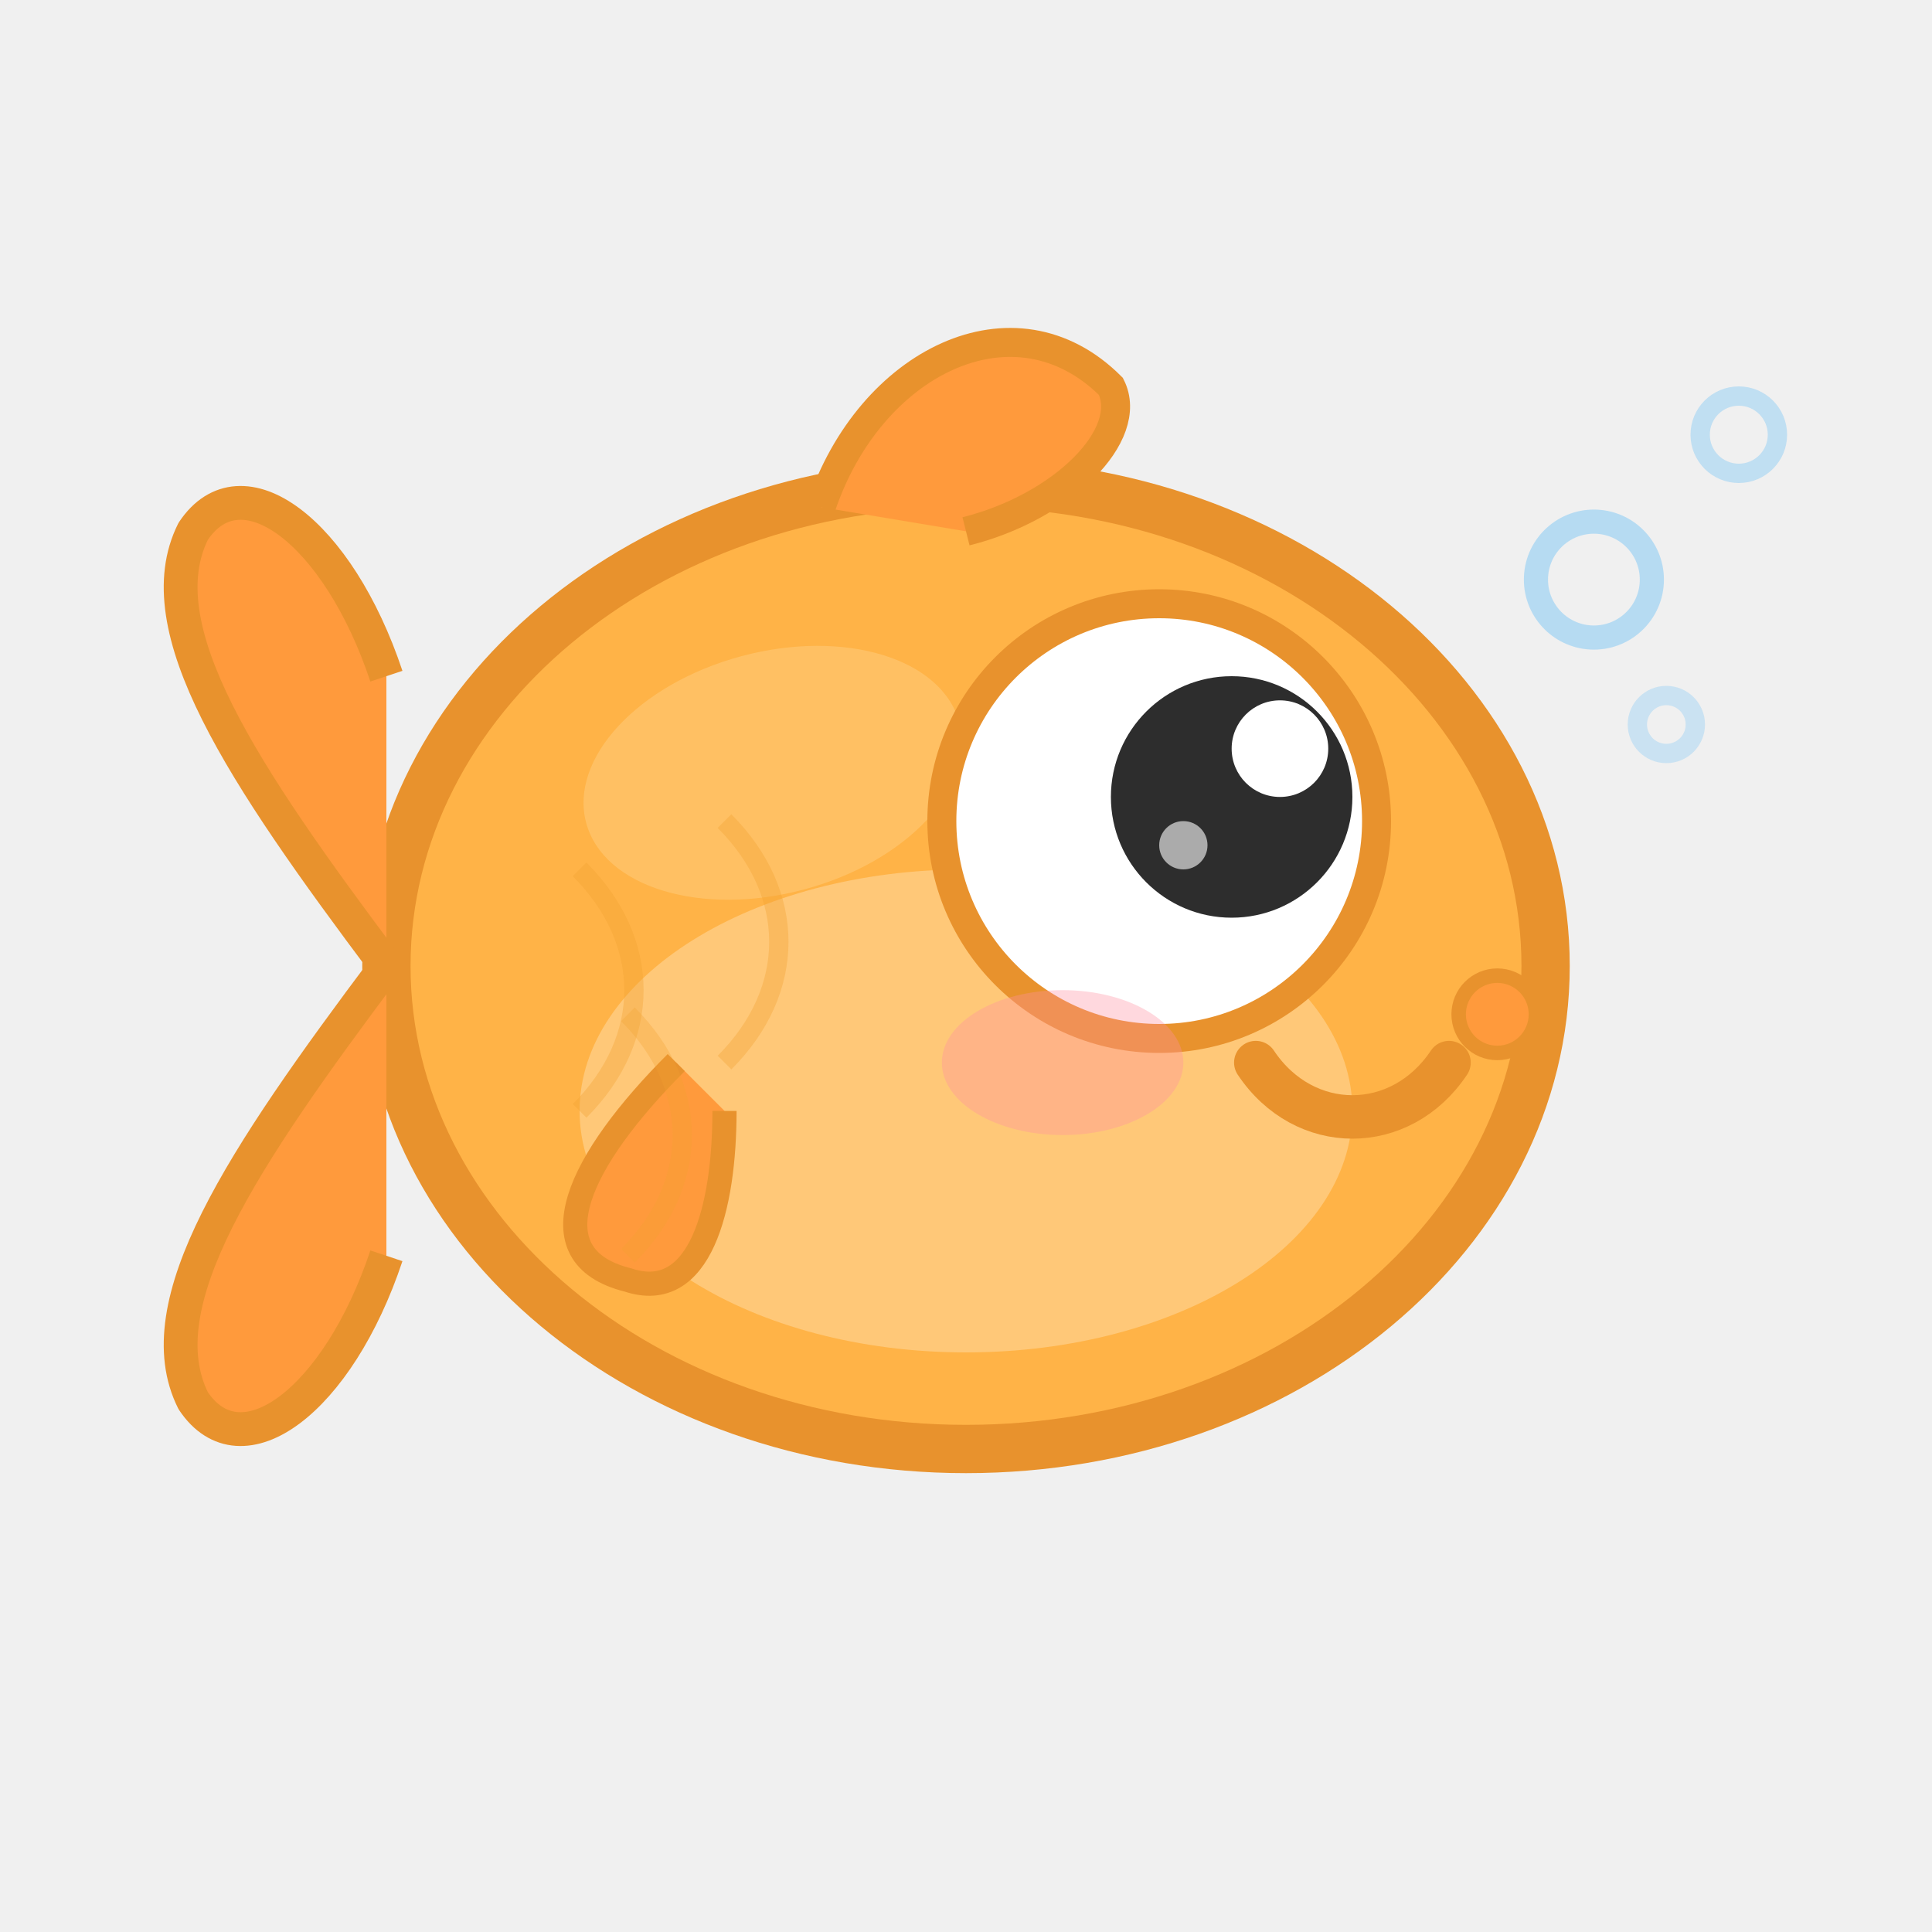
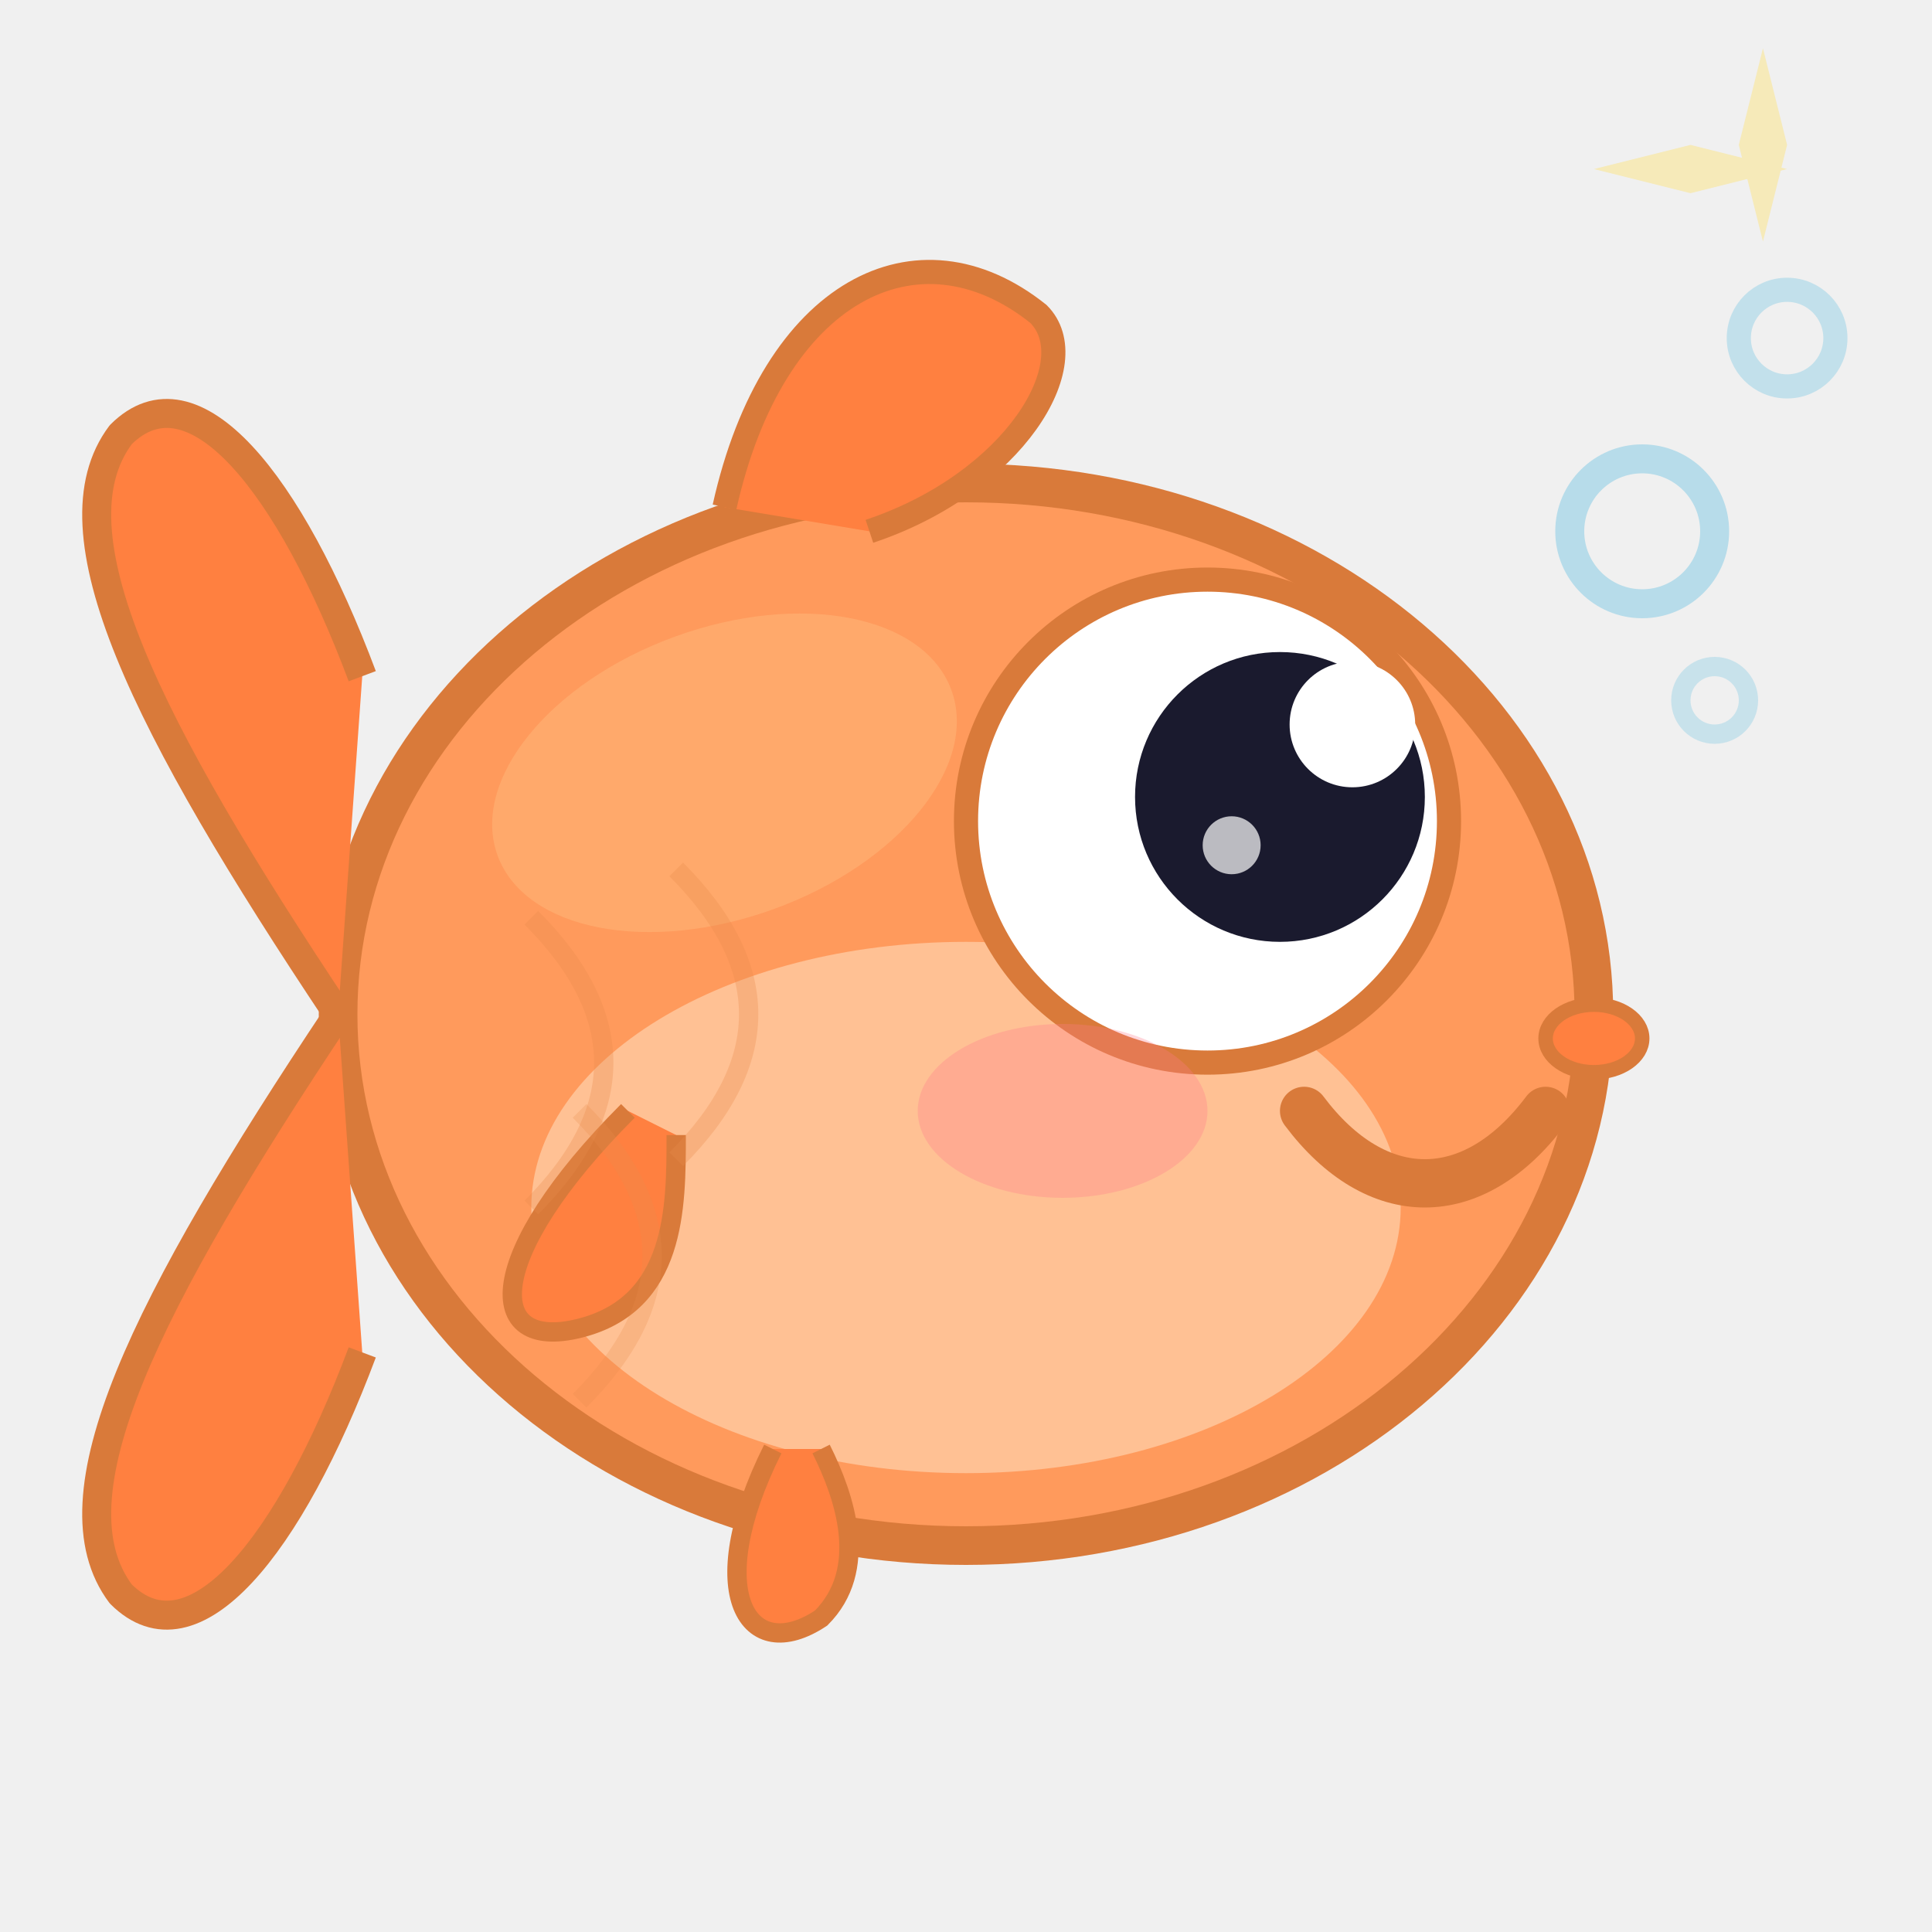
<svg xmlns="http://www.w3.org/2000/svg" width="40" height="40" viewBox="0 0 40 40">
-   <ellipse cx="20" cy="20" rx="12" ry="10" fill="#FFB347" stroke="#E8922D" stroke-width="1" />
-   <ellipse cx="20" cy="23" rx="8" ry="5" fill="#FFD699" opacity="0.6" />
-   <ellipse cx="16" cy="16" rx="4" ry="2.5" fill="#FFCE80" opacity="0.5" transform="rotate(-15 16 16)" />
-   <path d="M8 20C5 16 3 13 4 11C5 9.5 7 11 8 14" fill="#FF9A3C" stroke="#E8922D" stroke-width="0.7" stroke-linejoin="round" />
-   <path d="M8 20C5 24 3 27 4 29C5 30.5 7 29 8 26" fill="#FF9A3C" stroke="#E8922D" stroke-width="0.7" stroke-linejoin="round" />
-   <path d="M17 10.5C18 7.5 21 6 23 8C23.5 9 22 10.5 20 11" fill="#FF9A3C" stroke="#E8922D" stroke-width="0.6" />
-   <path d="M14 22C12 24 11 26 13 26.5C14.5 27 15 25 15 23" fill="#FF9A3C" stroke="#E8922D" stroke-width="0.5" />
-   <circle cx="24" cy="17" r="4.5" fill="white" stroke="#E8922D" stroke-width="0.6" />
-   <circle cx="25.5" cy="16.5" r="2.5" fill="#2D2D2D" />
-   <circle cx="26.5" cy="15.5" r="1" fill="white" />
-   <circle cx="24.5" cy="17.5" r="0.5" fill="white" opacity="0.6" />
-   <ellipse cx="22" cy="22" rx="2.5" ry="1.5" fill="#FF8FA0" opacity="0.35" />
-   <path d="M26 22C27 23.5 29 23.5 30 22" fill="none" stroke="#E8922D" stroke-width="0.9" stroke-linecap="round" />
-   <circle cx="31" cy="21" r="0.8" fill="#FF9A3C" stroke="#E8922D" stroke-width="0.3" />
-   <path d="M12 18C13.5 19.5 13.5 21.5 12 23" fill="none" stroke="#F0A030" stroke-width="0.4" opacity="0.35" />
-   <path d="M15 17C16.5 18.5 16.5 20.5 15 22" fill="none" stroke="#F0A030" stroke-width="0.4" opacity="0.35" />
-   <path d="M13 21C14.5 22.5 14.5 24.5 13 26" fill="none" stroke="#F0A030" stroke-width="0.4" opacity="0.3" />
-   <circle cx="33" cy="12" r="1.2" fill="none" stroke="#90CDF4" stroke-width="0.5" opacity="0.6" />
-   <circle cx="36" cy="9" r="0.8" fill="none" stroke="#90CDF4" stroke-width="0.4" opacity="0.5" />
-   <circle cx="34.5" cy="15" r="0.6" fill="none" stroke="#90CDF4" stroke-width="0.4" opacity="0.4" />
+   <ellipse cx="20" cy="21" rx="13" ry="11" fill="#FF9A5C" stroke="#D97A3A" stroke-width="0.8" />
+   <ellipse cx="20" cy="25" rx="9" ry="5.5" fill="#FFDAB9" opacity="0.6" />
+   <ellipse cx="15" cy="16" rx="5" ry="3" fill="#FFB87A" opacity="0.5" transform="rotate(-20 15 16)" />
+   <path d="M7 21C3 15 1 11 2.5 9C4 7.5 6 10 7.5 14" fill="#FF8040" stroke="#D97A3A" stroke-width="0.6" stroke-linejoin="round" />
+   <path d="M7 21C3 27 1 31 2.5 33C4 34.5 6 32 7.5 28" fill="#FF8040" stroke="#D97A3A" stroke-width="0.6" stroke-linejoin="round" />
+   <path d="M15 10.5C16 6 19 4.5 21.5 6.5C22.5 7.5 21 10 18 11" fill="#FF8040" stroke="#D97A3A" stroke-width="0.5" />
+   <path d="M16 30C14.5 33 15.5 34.5 17 33.5C18 32.5 17.5 31 17 30" fill="#FF8040" stroke="#D97A3A" stroke-width="0.4" />
+   <path d="M13 23C10 26 10 28 12 27.5C14 27 14 25 14 23.5" fill="#FF8040" stroke="#D97A3A" stroke-width="0.4" />
+   <circle cx="25" cy="17" r="5" fill="white" stroke="#D97A3A" stroke-width="0.5" />
+   <circle cx="26.5" cy="16.5" r="3" fill="#1A1A2E" />
+   <circle cx="28" cy="15" r="1.3" fill="white" />
+   <circle cx="25.5" cy="17.5" r="0.6" fill="white" opacity="0.7" />
+   <ellipse cx="22" cy="23" rx="3" ry="1.8" fill="#FF7A8A" opacity="0.3" />
+   <path d="M27 23C28.5 25 30.5 25 32 23" fill="none" stroke="#D97A3A" stroke-width="1" stroke-linecap="round" />
+   <ellipse cx="33" cy="21.5" rx="1" ry="0.7" fill="#FF8040" stroke="#D97A3A" stroke-width="0.3" />
+   <path d="M11 19C13 21 13 23 11 25" fill="none" stroke="#E88A4A" stroke-width="0.4" opacity="0.3" />
+   <path d="M14 18C16 20 16 22 14 24" fill="none" stroke="#E88A4A" stroke-width="0.4" opacity="0.3" />
+   <path d="M12 23C14 25 14 27 12 29" fill="none" stroke="#E88A4A" stroke-width="0.4" opacity="0.25" />
+   <circle cx="34" cy="11" r="1.5" fill="none" stroke="#7EC8E3" stroke-width="0.6" opacity="0.5" />
+   <circle cx="37" cy="7" r="1" fill="none" stroke="#7EC8E3" stroke-width="0.5" opacity="0.4" />
+   <circle cx="35.5" cy="14.5" r="0.7" fill="none" stroke="#7EC8E3" stroke-width="0.4" opacity="0.35" />
+   <g opacity="0.4" fill="#FFE066">
+     <path d="M36 3L36.5 5L37 3L36.5 1Z" stroke="none" />
+     <path d="M35 3L37 3.5L35 4L33 3.5Z" stroke="none" />
+   </g>
</svg>
